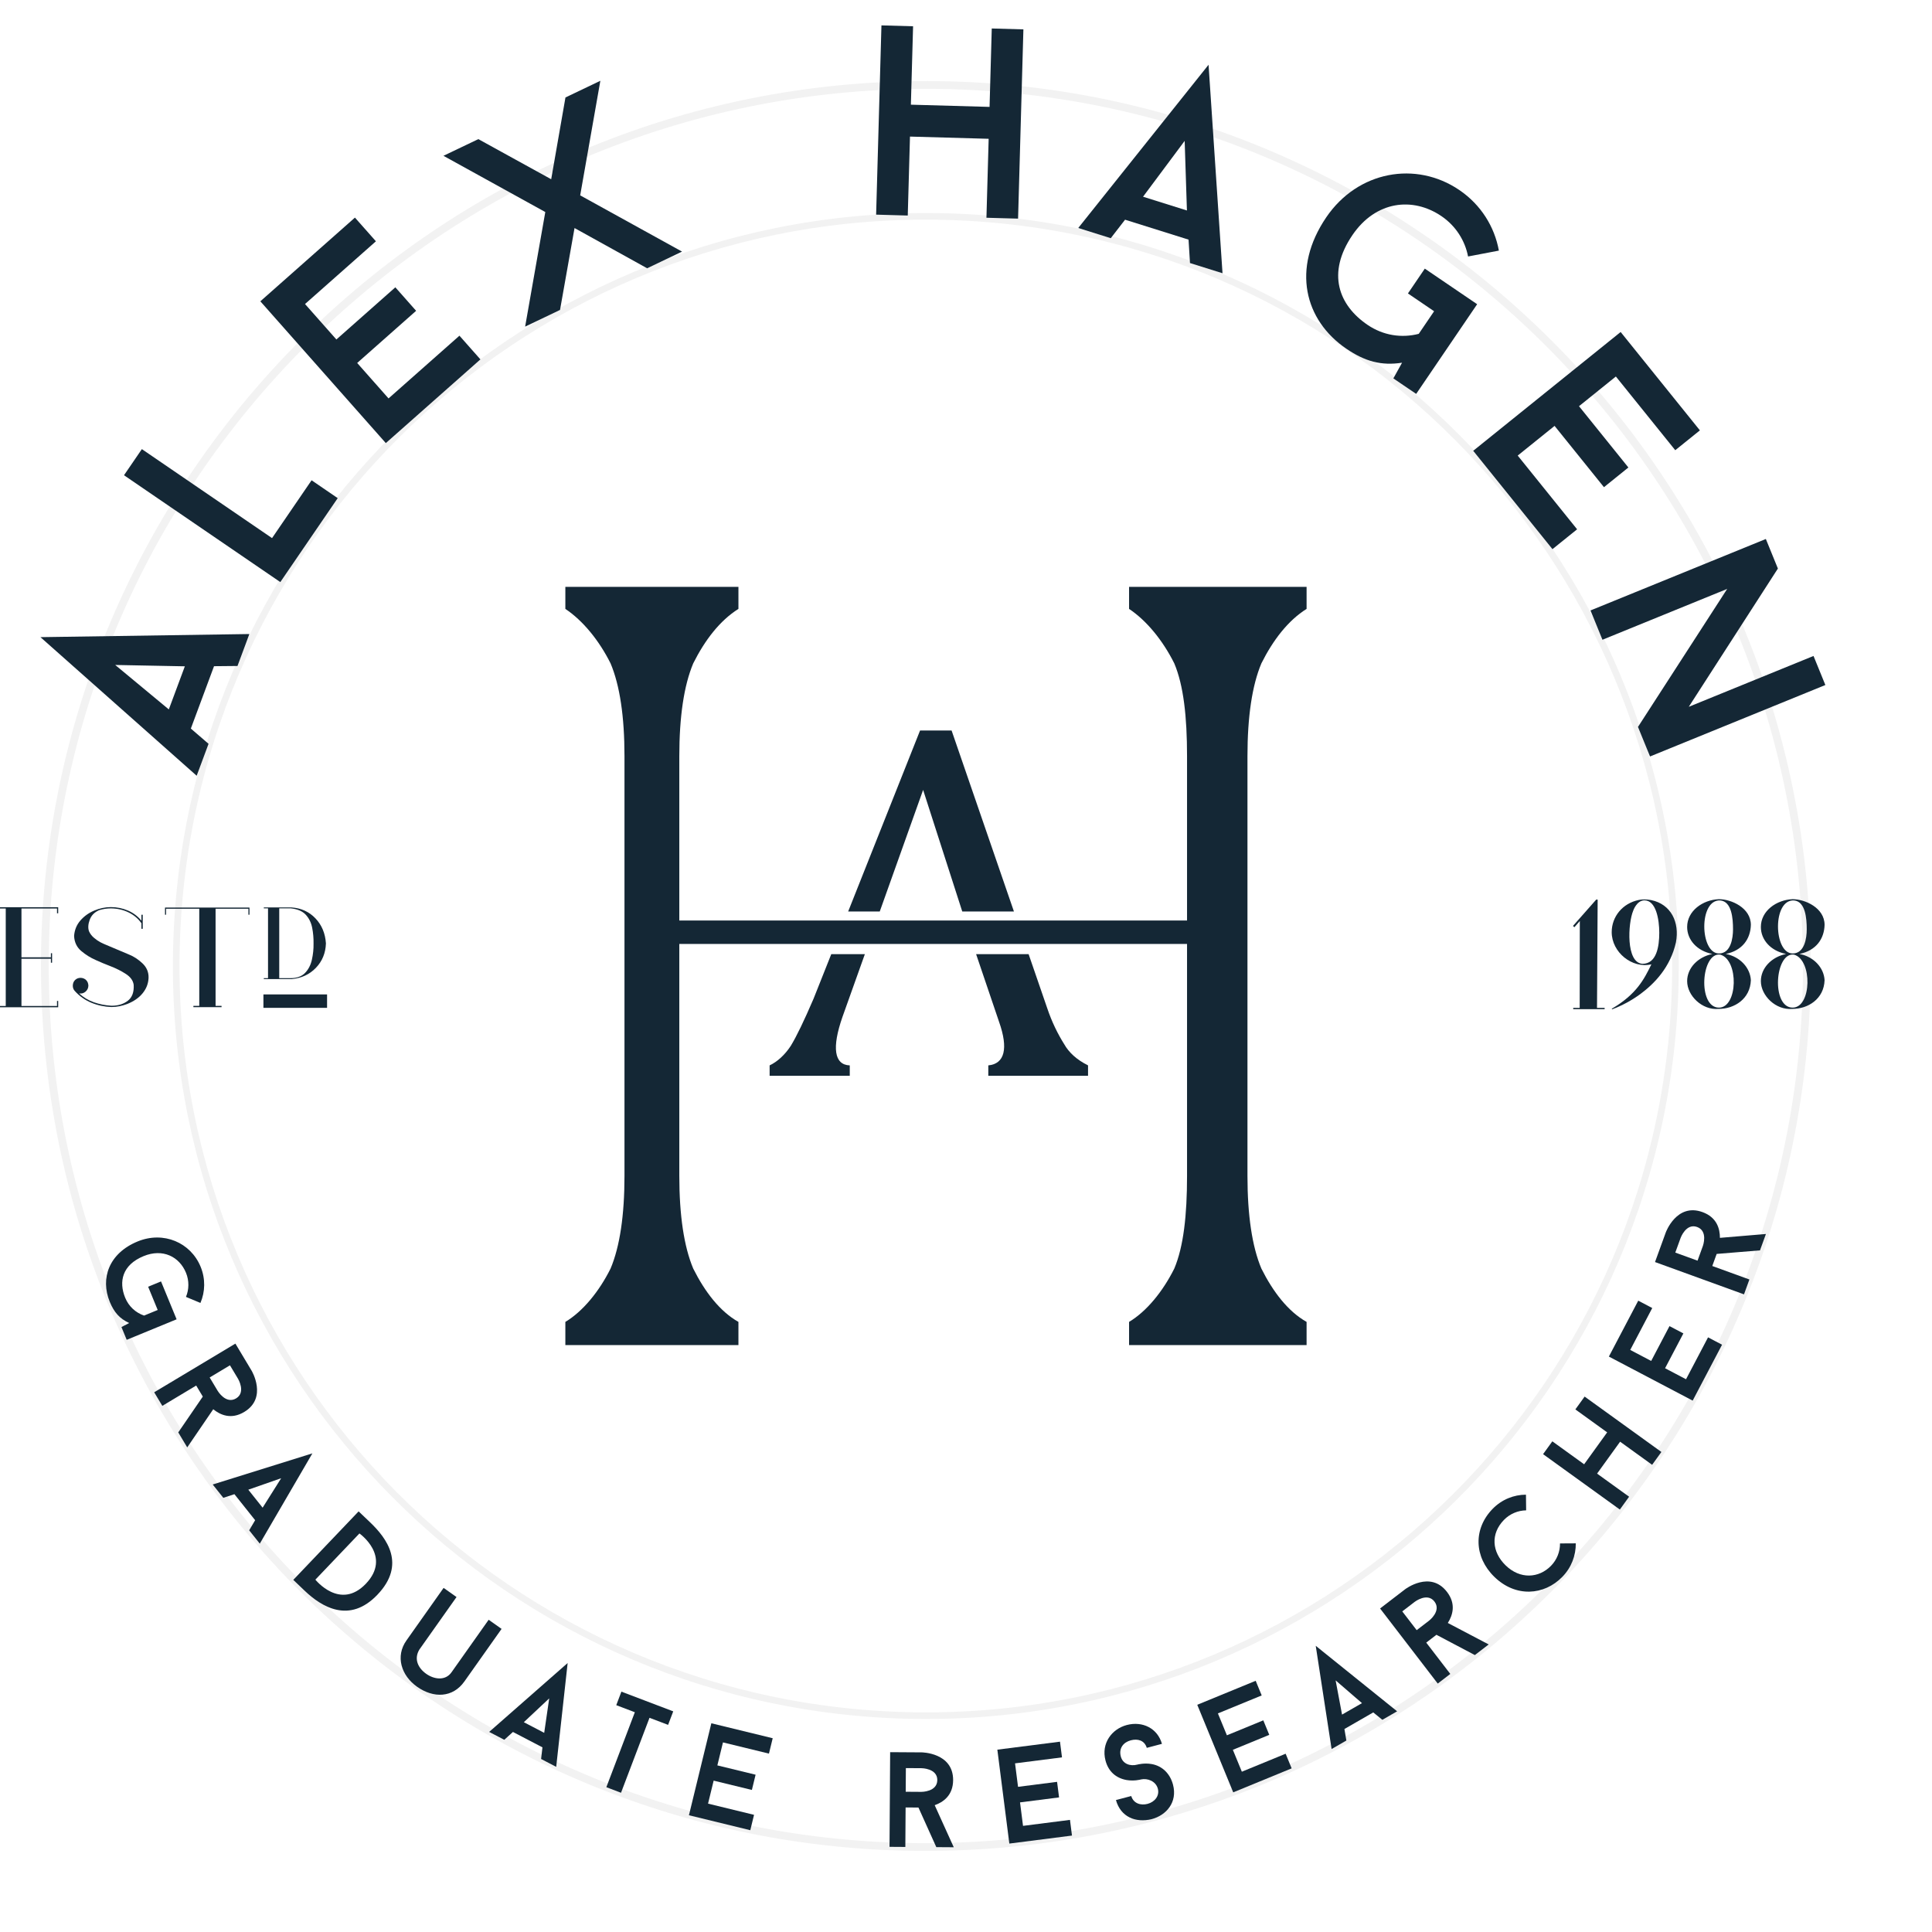
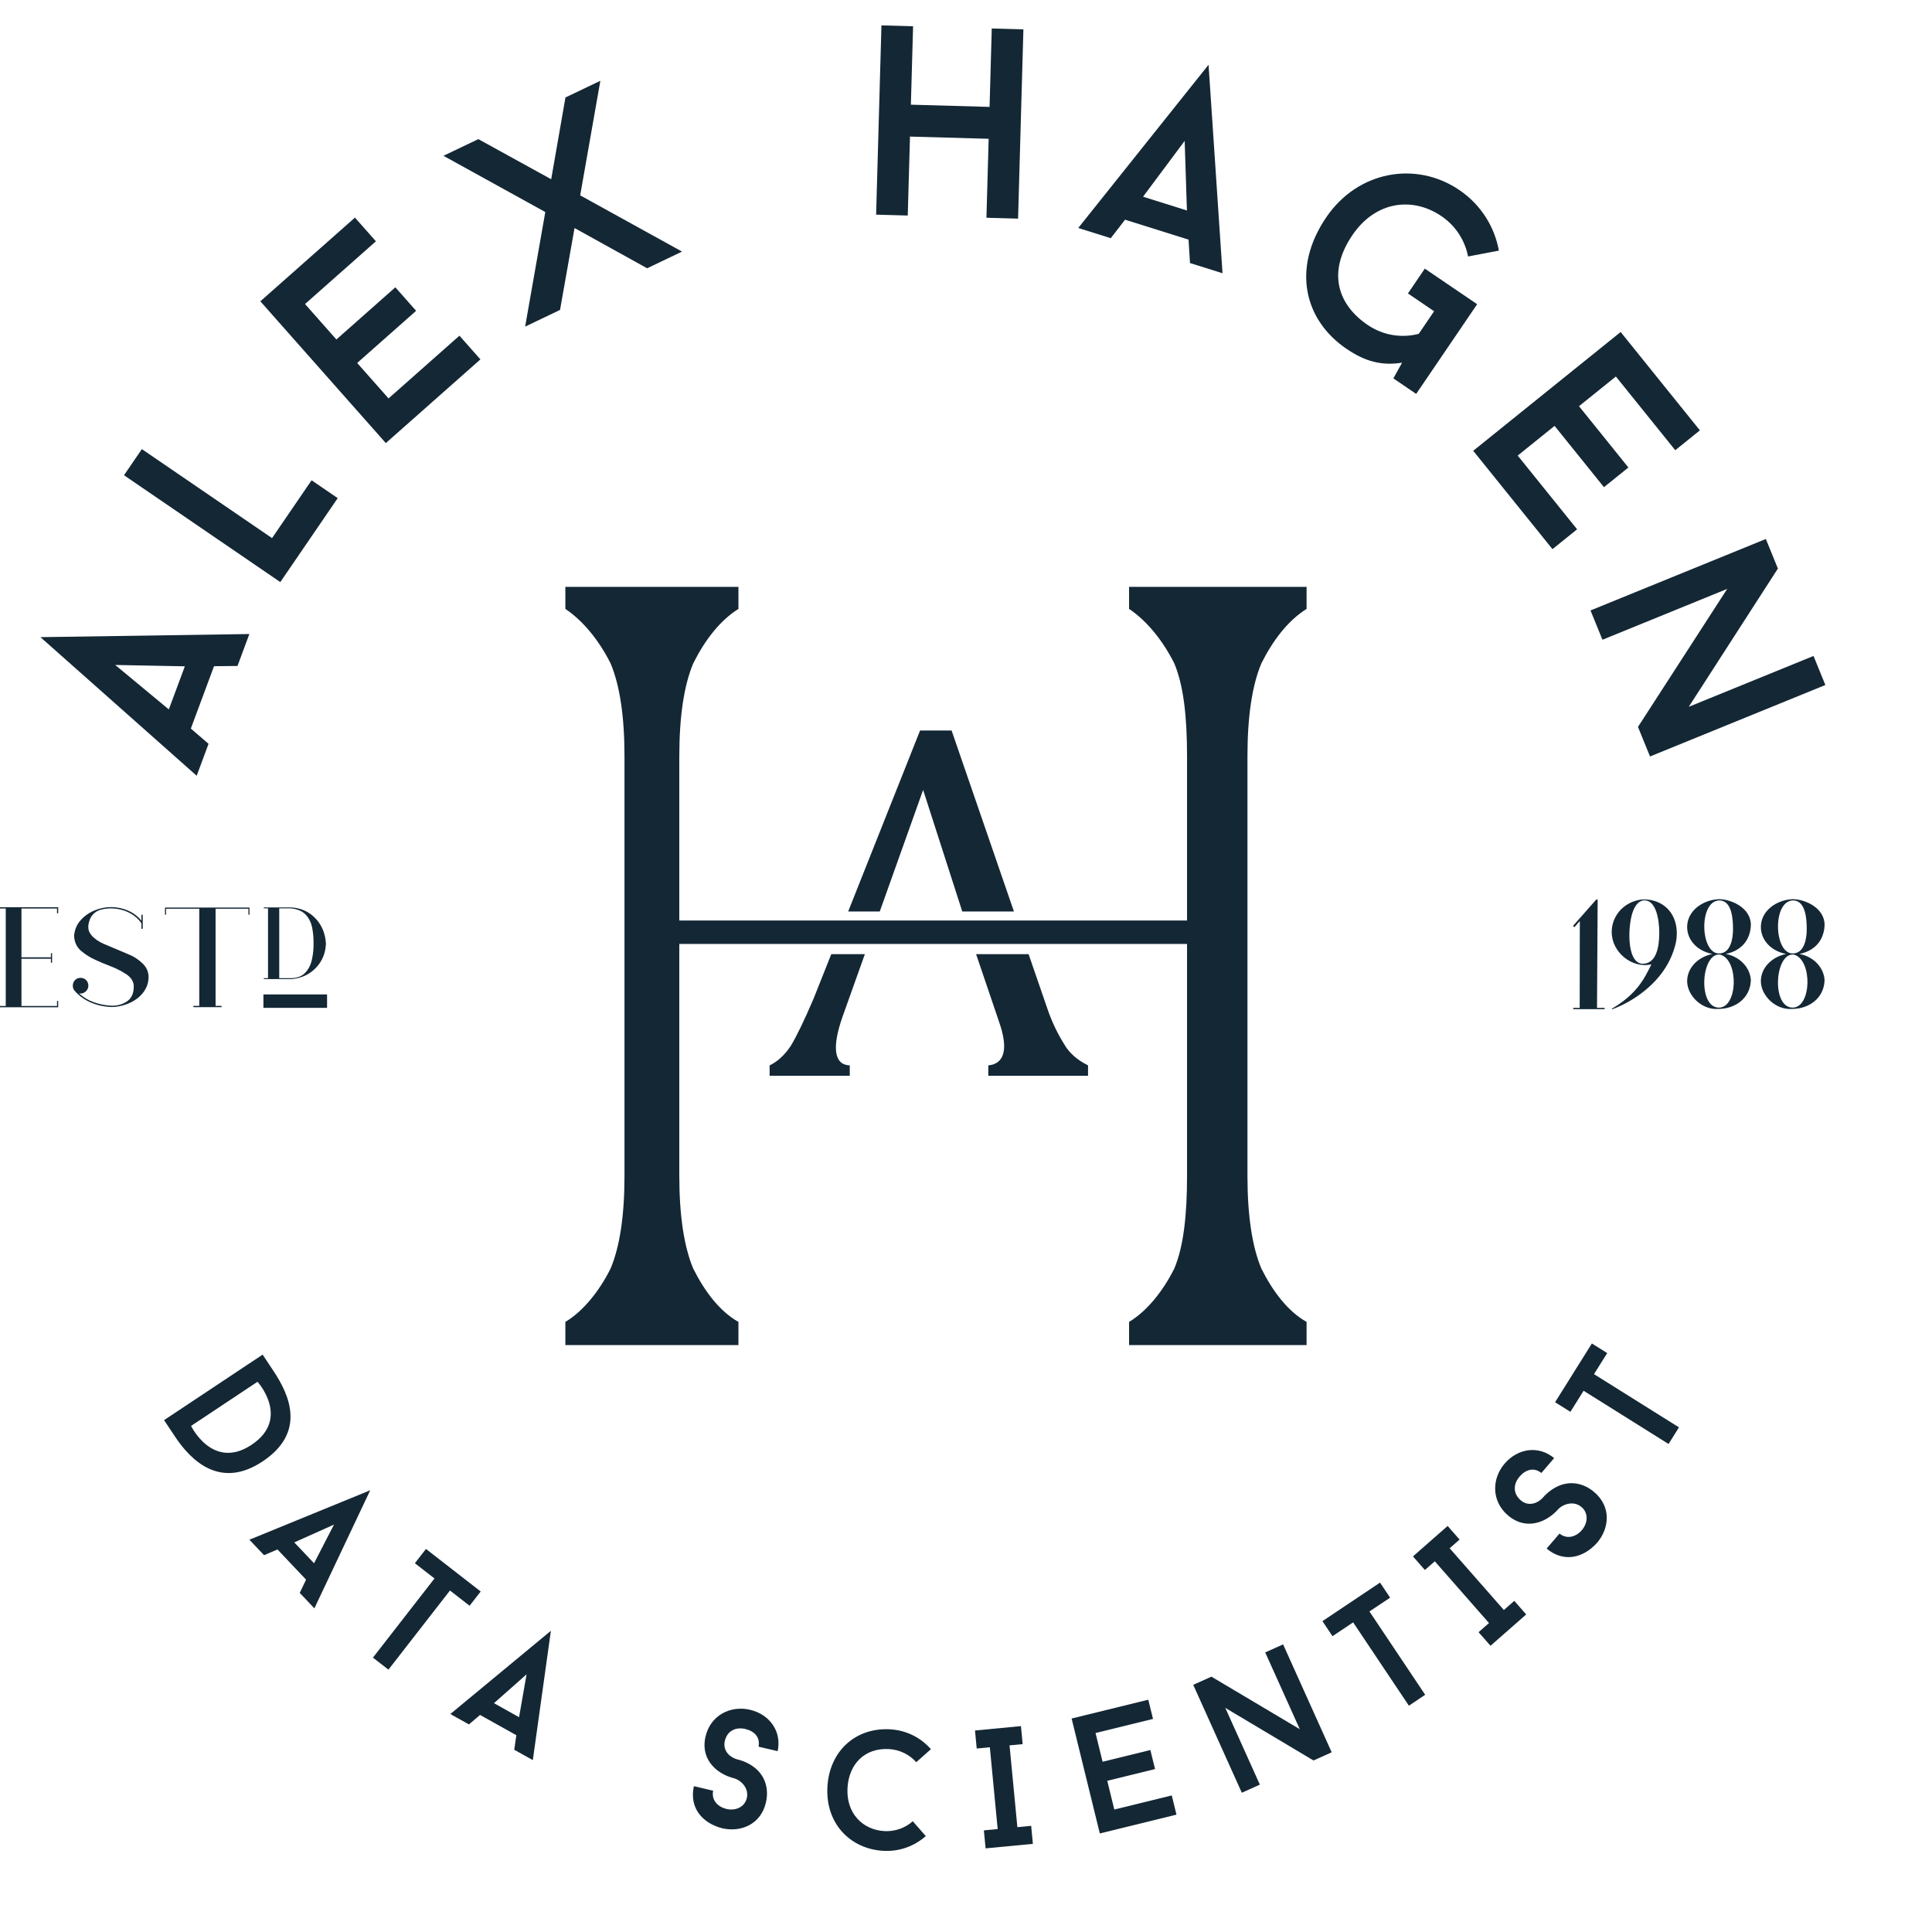
<svg xmlns="http://www.w3.org/2000/svg" width="200" height="200" viewBox="0 0 200 200" id="svg7093" version="1.1">
  <defs id="defs7095" />
  <g id="layer1" transform="translate(0,-852.362)">
    <g id="g4277" transform="translate(-1904.157,0)">
-       <path id="path3818" d="m 1996.686,860.816 c -50.517,1.829 -90.056,44.339 -88.227,94.855 1.829,50.517 44.338,90.066 94.855,88.236 50.517,-1.829 90.056,-44.348 88.227,-94.865 -1.829,-50.517 -44.339,-90.056 -94.856,-88.227 z m 0.027,0.803 c 50.082,-1.814 92.212,37.371 94.025,87.453 1.814,50.082 -37.371,92.22 -87.453,94.033 -50.082,1.813 -92.21,-37.381 -94.023,-87.463 -1.814,-50.082 37.369,-92.21 87.451,-94.023 z" style="color:#000000;font-style:normal;font-variant:normal;font-weight:normal;font-stretch:normal;font-size:400px;line-height:125%;font-family:'Weibei TC';-inkscape-font-specification:'Weibei TC';text-indent:0;text-align:start;text-decoration:none;text-decoration-line:none;text-decoration-style:solid;text-decoration-color:#000000;letter-spacing:0px;word-spacing:0px;text-transform:none;direction:ltr;block-progression:tb;writing-mode:lr-tb;baseline-shift:baseline;text-anchor:start;white-space:normal;clip-rule:nonzero;display:inline;overflow:visible;visibility:visible;opacity:1;isolation:auto;mix-blend-mode:normal;color-interpolation:sRGB;color-interpolation-filters:linearRGB;solid-color:#000000;solid-opacity:1;fill:#f2f2f2;fill-opacity:1;fill-rule:nonzero;stroke:none;stroke-width:0.804;stroke-linecap:butt;stroke-linejoin:miter;stroke-miterlimit:4;stroke-dasharray:none;stroke-dashoffset:0;stroke-opacity:1;color-rendering:auto;image-rendering:auto;shape-rendering:auto;text-rendering:auto;enable-background:accumulate" />
-       <path id="path3806" d="m 2002.107,874.443 c -42.997,-1.163 -78.858,32.818 -80.022,75.814 -1.163,42.997 32.81,78.86 75.807,80.023 42.997,1.163 78.858,-32.81 80.022,-75.807 1.163,-42.997 -32.81,-78.868 -75.807,-80.031 z m -0.018,0.684 c 42.627,1.153 76.294,36.701 75.141,79.328 -1.153,42.627 -36.694,76.296 -79.32,75.143 -42.627,-1.153 -76.294,-36.694 -75.141,-79.32 1.153,-42.627 36.694,-76.304 79.32,-75.15 z" style="color:#000000;font-style:normal;font-variant:normal;font-weight:normal;font-stretch:normal;font-size:400px;line-height:125%;font-family:'Weibei TC';-inkscape-font-specification:'Weibei TC';text-indent:0;text-align:start;text-decoration:none;text-decoration-line:none;text-decoration-style:solid;text-decoration-color:#000000;letter-spacing:0px;word-spacing:0px;text-transform:none;direction:ltr;block-progression:tb;writing-mode:lr-tb;baseline-shift:baseline;text-anchor:start;white-space:normal;clip-rule:nonzero;display:inline;overflow:visible;visibility:visible;opacity:1;isolation:auto;mix-blend-mode:normal;color-interpolation:sRGB;color-interpolation-filters:linearRGB;solid-color:#000000;solid-opacity:1;fill:#f2f2f2;fill-opacity:1;fill-rule:nonzero;stroke:none;stroke-width:0.684;stroke-linecap:butt;stroke-linejoin:miter;stroke-miterlimit:4;stroke-dasharray:none;stroke-dashoffset:0;stroke-opacity:1;color-rendering:auto;image-rendering:auto;shape-rendering:auto;text-rendering:auto;enable-background:accumulate" />
-       <g transform="matrix(0.4611362,0,0,0.4611362,1557.874,771.4284)" id="g3871">
-         <path style="font-style:normal;font-variant:normal;font-weight:normal;font-stretch:normal;font-size:400px;line-height:125%;font-family:'Weibei TC';-inkscape-font-specification:'Weibei TC';text-align:start;letter-spacing:0px;word-spacing:0px;writing-mode:lr-tb;text-anchor:start;fill:#142735;fill-opacity:1;stroke:none" d="m 1004.398,477.465 0,-5.205 c 3.904,-2.342 7.548,-6.767 10.15,-11.972 2.082,-4.945 2.863,-11.972 2.863,-20.821 l 0,-52.052 -113.98,0 0,52.052 c 0,8.849 1.041,15.876 3.123,20.821 2.603,5.205 5.986,9.63 10.15,11.972 l 0,5.205 -38.854,0 0,-5.205 c 3.904,-2.342 7.548,-6.767 10.15,-11.972 2.082,-4.945 3.123,-11.972 3.123,-20.821 l 0,-94.214 c 0,-8.849 -1.041,-15.876 -3.123,-20.821 -2.603,-5.205 -6.246,-9.63 -10.15,-12.232 l 0,-4.945 38.854,0 0,4.945 c -4.164,2.603 -7.548,7.027 -10.15,12.232 -2.082,4.945 -3.123,11.972 -3.123,20.821 l 0,36.896 113.98,0 0,-36.896 c 0,-8.849 -0.781,-15.876 -2.863,-20.821 -2.603,-5.205 -6.246,-9.63 -10.15,-12.232 l 0,-4.945 39.85,0 0,4.945 c -4.164,2.603 -7.548,7.027 -10.15,12.232 -2.082,4.945 -3.123,11.972 -3.123,20.821 l 0,94.214 c 0,8.849 1.041,15.876 3.123,20.821 2.603,5.205 5.986,9.63 10.15,11.972 l 0,5.205 -39.85,0" id="path3841" />
-         <path style="font-style:normal;font-variant:normal;font-weight:normal;font-stretch:normal;font-size:400px;line-height:125%;font-family:'Weibei TC';-inkscape-font-specification:'Weibei TC';text-align:start;letter-spacing:0px;word-spacing:0px;writing-mode:lr-tb;text-anchor:start;fill:#142735;fill-opacity:1;stroke:none" d="m 957.479,339.495 -16.14,40.63 7.091,0 9.734,-27.289 8.785,27.289 11.6,0 -13.994,-40.63 -7.075,0 z" id="path3839" />
-         <path style="font-style:normal;font-variant:normal;font-weight:normal;font-stretch:normal;font-size:400px;line-height:125%;font-family:'Weibei TC';-inkscape-font-specification:'Weibei TC';text-align:start;letter-spacing:0px;word-spacing:0px;writing-mode:lr-tb;text-anchor:start;fill:#142735;fill-opacity:1;stroke:none" d="m 937.545,389.704 -3.981,10.014 c -2.089,4.873 -3.824,8.469 -5.1,10.558 -1.276,1.973 -3.018,3.588 -4.758,4.4 l 0,2.332 17.991,0 0,-2.332 c -3.481,-0.116 -4.069,-3.938 -1.633,-10.9 l 5.022,-14.072 -7.541,0 z" id="path3837" />
-         <path style="font-style:normal;font-variant:normal;font-weight:normal;font-stretch:normal;font-size:400px;line-height:125%;font-family:'Weibei TC';-inkscape-font-specification:'Weibei TC';text-align:start;letter-spacing:0px;word-spacing:0px;writing-mode:lr-tb;text-anchor:start;fill:#142735;fill-opacity:1;stroke:none" d="m 970.059,389.704 5.162,15.223 c 2.089,5.918 1.287,9.401 -2.426,9.749 l 0,2.332 22.391,0 0,-2.332 c -2.553,-1.276 -4.305,-2.902 -5.349,-4.758 -1.392,-2.205 -2.781,-4.984 -3.825,-8.117 l -4.167,-12.097 -11.786,0 z" id="path3835" />
-       </g>
+       <path id="path3806" d="m 2002.107,874.443 c -42.997,-1.163 -78.858,32.818 -80.022,75.814 -1.163,42.997 32.81,78.86 75.807,80.023 42.997,1.163 78.858,-32.81 80.022,-75.807 1.163,-42.997 -32.81,-78.868 -75.807,-80.031 z m -0.018,0.684 c 42.627,1.153 76.294,36.701 75.141,79.328 -1.153,42.627 -36.694,76.296 -79.32,75.143 -42.627,-1.153 -76.294,-36.694 -75.141,-79.32 1.153,-42.627 36.694,-76.304 79.32,-75.15 z" style="color:#000000;font-style:normal;font-variant:normal;font-weight:normal;font-stretch:normal;font-size:400px;line-height:125%;font-family:'Weibei TC';-inkscape-font-specification:'Weibei TC';text-indent:0;text-align:start;text-decoration:none;text-decoration-line:none;text-decoration-style:solid;text-decoration-color:#000000;letter-spacing:0px;word-spacing:0px;text-transform:none;direction:ltr;block-progression:tb;writing-mode:lr-tb;baseline-shift:baseline;text-anchor:start;white-space:normal;clip-rule:nonzero;display:inline;overflow:visible;visibility:visible;opacity:1;isolation:auto;mix-blend-mode:normal;color-interpolation:sRGB;color-interpolation-filters:linearRGB;solid-color:#000000;solid-opacity:1;fill:none;fill-opacity:1;fill-rule:nonzero;stroke:none;stroke-width:0.684;stroke-linecap:butt;stroke-linejoin:miter;stroke-miterlimit:4;stroke-dasharray:none;stroke-dashoffset:0;stroke-opacity:1;color-rendering:auto;image-rendering:auto;shape-rendering:auto;text-rendering:auto;enable-background:accumulate" />
+       <path id="path3841" d="m 2021.038,991.605 0,-2.4 c 1.8,-1.08 3.48,-3.12 4.681,-5.521 0.96,-2.28 1.32,-5.521 1.32,-9.601 l 0,-24.003 -52.56,0 0,24.003 c 0,4.081 0.48,7.321 1.44,9.601 1.2,2.4 2.76,4.441 4.681,5.521 l 0,2.4 -17.917,0 0,-2.4 c 1.8,-1.08 3.481,-3.12 4.681,-5.521 0.96,-2.28 1.44,-5.521 1.44,-9.601 l 0,-43.445 c 0,-4.08 -0.48,-7.321 -1.44,-9.601 -1.2,-2.4 -2.88,-4.441 -4.681,-5.641 l 0,-2.28 17.917,0 0,2.28 c -1.92,1.2 -3.48,3.24 -4.681,5.641 -0.96,2.28 -1.44,5.521 -1.44,9.601 l 0,17.014 52.56,0 0,-17.014 c 0,-4.08 -0.36,-7.321 -1.32,-9.601 -1.2,-2.4 -2.88,-4.441 -4.681,-5.641 l 0,-2.28 18.376,0 0,2.28 c -1.92,1.2 -3.48,3.24 -4.681,5.641 -0.96,2.28 -1.44,5.521 -1.44,9.601 l 0,43.445 c 0,4.081 0.48,7.321 1.44,9.601 1.2,2.4 2.76,4.441 4.681,5.521 l 0,2.4 -18.376,0" style="font-style:normal;font-variant:normal;font-weight:normal;font-stretch:normal;font-size:400px;line-height:125%;font-family:'Weibei TC';-inkscape-font-specification:'Weibei TC';text-align:start;letter-spacing:0px;word-spacing:0px;writing-mode:lr-tb;text-anchor:start;fill:#142735;fill-opacity:1;stroke:none" />
+       <path id="path3839" d="m 1999.403,927.982 -7.443,18.736 3.27,0 4.489,-12.584 4.051,12.584 5.349,0 -6.453,-18.736 -3.263,0 z" style="font-style:normal;font-variant:normal;font-weight:normal;font-stretch:normal;font-size:400px;line-height:125%;font-family:'Weibei TC';-inkscape-font-specification:'Weibei TC';text-align:start;letter-spacing:0px;word-spacing:0px;writing-mode:lr-tb;text-anchor:start;fill:#142735;fill-opacity:1;stroke:none" />
+       <path id="path3837" d="m 1990.21,951.135 -1.836,4.618 c -0.963,2.247 -1.763,3.906 -2.352,4.869 -0.589,0.91 -1.392,1.655 -2.194,2.029 l 0,1.076 8.296,0 0,-1.076 c -1.605,-0.053 -1.877,-1.816 -0.753,-5.026 l 2.316,-6.489 -3.478,0 z" style="font-style:normal;font-variant:normal;font-weight:normal;font-stretch:normal;font-size:400px;line-height:125%;font-family:'Weibei TC';-inkscape-font-specification:'Weibei TC';text-align:start;letter-spacing:0px;word-spacing:0px;writing-mode:lr-tb;text-anchor:start;fill:#142735;fill-opacity:1;stroke:none" />
+       <path id="path3835" d="m 2005.203,951.135 2.381,7.02 c 0.963,2.729 0.594,4.335 -1.119,4.496 l 0,1.076 10.325,0 0,-1.076 c -1.177,-0.589 -1.985,-1.338 -2.467,-2.194 -0.642,-1.017 -1.282,-2.298 -1.764,-3.743 l -1.922,-5.579 -5.435,0 z" style="font-style:normal;font-variant:normal;font-weight:normal;font-stretch:normal;font-size:400px;line-height:125%;font-family:'Weibei TC';-inkscape-font-specification:'Weibei TC';text-align:start;letter-spacing:0px;word-spacing:0px;writing-mode:lr-tb;text-anchor:start;fill:#142735;fill-opacity:1;stroke:none" />
      <g id="text3808" style="font-style:normal;font-variant:normal;font-weight:normal;font-stretch:normal;font-size:28px;line-height:75%;font-family:'Baron Neue';-inkscape-font-specification:'Baron Neue';text-align:center;letter-spacing:4px;word-spacing:0px;writing-mode:lr-tb;text-anchor:middle;fill:#142735;fill-opacity:1;stroke:none" transform="translate(1040,559.9998)">
        <path id="path6968" d="m 888.742,361.304 1.229,-3.307 -21.628,0.323 16.174,14.348 1.229,-3.307 -1.833,-1.578 2.4,-6.456 2.428,-0.023 z m -12.657,-0.105 7.207,0.14 -1.659,4.462 -5.548,-4.602 z" />
        <path id="path6970" d="m 892.319,348.067 -13.476,-9.212 -1.849,2.704 16.181,11.061 5.941,-8.691 -2.704,-1.849 -4.093,5.987 z" />
        <path id="path6972" d="m 903.071,317.341 -2.171,-2.453 -9.792,8.665 12.989,14.678 9.792,-8.665 -2.171,-2.453 -7.339,6.494 -3.247,-3.67 6.102,-5.4 -2.152,-2.432 -6.102,5.4 -3.247,-3.67 7.339,-6.494 z" />
        <path id="path6974" d="m 918.519,326.173 3.612,-1.727 1.502,-8.477 7.516,4.165 3.612,-1.727 -10.543,-5.821 2.087,-11.861 -3.612,1.727 -1.477,8.465 -7.541,-4.153 -3.612,1.727 10.543,5.821 -2.087,11.861 z" />
        <path id="path6976" d="m 966.824,295.311 -0.228,8.117 -8.145,-0.229 0.228,-8.117 -3.275,-0.092 -0.551,19.592 3.275,0.092 0.23,-8.173 8.145,0.229 -0.23,8.173 3.275,0.092 0.551,-19.592 -3.275,-0.092 z" />
        <path id="path6978" d="m 987.345,319.592 3.366,1.056 -1.445,-21.582 -13.489,16.897 3.366,1.056 1.48,-1.913 6.572,2.062 0.149,2.424 z m -0.552,-12.645 0.234,7.204 -4.542,-1.425 4.308,-5.779 z" />
        <path id="path6980" d="m 1011.653,320.17 -1.747,2.57 2.709,1.842 -1.59,2.339 c -1.767,0.458 -3.675,0.176 -5.296,-0.926 -2.987,-2.031 -4.262,-5.335 -1.57,-9.295 2.409,-3.543 6.234,-3.99 9.221,-1.959 1.482,1.007 2.439,2.538 2.75,4.172 l 3.19,-0.608 c -0.451,-2.474 -1.852,-4.746 -4.098,-6.273 -4.469,-3.038 -10.497,-1.99 -13.772,2.826 -3.605,5.303 -2.263,10.65 2.09,13.61 1.922,1.307 3.603,1.772 5.757,1.442 l -0.9,1.623 2.362,1.606 6.312,-9.285 -5.418,-3.684 z" />
        <path id="path6982" d="m 1037.579,338.968 2.551,-2.055 -8.204,-10.182 -15.262,12.297 8.204,10.182 2.551,-2.055 -6.149,-7.631 3.816,-3.074 5.112,6.345 2.529,-2.038 -5.112,-6.345 3.816,-3.074 6.149,7.631 z" />
        <path id="path6984" d="m 1053.118,363.275 -1.226,-3.008 -12.913,5.263 9.225,-14.312 -1.247,-3.06 -18.151,7.397 1.236,3.034 12.913,-5.263 -9.235,14.286 1.247,3.06 18.15,-7.397 z" />
      </g>
-       <g id="text3820" style="font-style:normal;font-variant:normal;font-weight:normal;font-stretch:normal;font-size:14px;line-height:75%;font-family:'Baron Neue';-inkscape-font-specification:'Baron Neue';text-align:center;letter-spacing:4px;word-spacing:0px;writing-mode:lr-tb;text-anchor:middle;fill:#142735;fill-opacity:1;stroke:none" transform="translate(1040,559.9998)">
-         <path id="path6987" style="font-style:normal;font-variant:normal;font-weight:normal;font-stretch:normal;font-size:14px;line-height:75%;font-family:'Baron Neue';-inkscape-font-specification:'Baron Neue';text-align:center;writing-mode:lr-tb;text-anchor:middle" d="m 880.826,425.015 -1.334,0.548 0.99,2.408 -1.411,0.58 c -0.863,-0.296 -1.582,-0.939 -1.954,-1.845 -0.687,-1.67 -0.308,-3.4 1.906,-4.311 1.981,-0.814 3.7,0.053 4.387,1.724 0.341,0.829 0.318,1.731 -0.002,2.498 l 1.498,0.625 c 0.493,-1.156 0.535,-2.491 0.019,-3.747 -1.027,-2.499 -3.831,-3.723 -6.525,-2.616 -2.965,1.219 -3.879,3.82 -2.878,6.254 0.442,1.075 1.015,1.732 2.005,2.188 l -0.797,0.418 0.543,1.321 5.166,-2.124 -1.613,-3.923 z" />
-         <path id="path6989" style="font-style:normal;font-variant:normal;font-weight:normal;font-stretch:normal;font-size:14px;line-height:75%;font-family:'Baron Neue';-inkscape-font-specification:'Baron Neue';text-align:center;writing-mode:lr-tb;text-anchor:middle" d="m 882.611,440.646 0.928,1.549 2.693,-3.948 c 0.73,0.591 1.848,1.096 3.205,0.282 2.45,-1.468 0.765,-4.278 0.765,-4.278 l -1.677,-2.798 -8.406,5.038 0.842,1.405 3.506,-2.102 0.684,1.141 -2.542,3.711 z m 5.353,-6.946 0.835,1.393 c 0,0 0.842,1.405 -0.203,2.031 -1.057,0.633 -1.899,-0.772 -1.899,-0.772 l -0.835,-1.393 2.101,-1.26 z" />
-         <path id="path6991" style="font-style:normal;font-variant:normal;font-weight:normal;font-stretch:normal;font-size:14px;line-height:75%;font-family:'Baron Neue';-inkscape-font-specification:'Baron Neue';text-align:center;writing-mode:lr-tb;text-anchor:middle" d="m 889.952,450.78 1.099,1.38 5.444,-9.346 -10.319,3.223 1.099,1.38 1.149,-0.378 2.145,2.694 -0.617,1.046 z m 3.312,-5.393 -1.92,3.05 -1.483,-1.862 3.403,-1.188 z" />
-         <path id="path6993" style="font-style:normal;font-variant:normal;font-weight:normal;font-stretch:normal;font-size:14px;line-height:75%;font-family:'Baron Neue';-inkscape-font-specification:'Baron Neue';text-align:center;writing-mode:lr-tb;text-anchor:middle" d="m 901.281,448.819 -6.763,7.092 1.185,1.13 c 1.763,1.681 4.637,3.435 7.525,0.406 3.005,-3.151 0.96,-5.855 -0.762,-7.498 l -1.185,-1.13 z m -4.476,7.068 4.56,-4.782 c 0,0 3.373,2.366 0.668,5.203 -2.667,2.796 -5.228,-0.421 -5.228,-0.421 z" />
-         <path id="path6995" style="font-style:normal;font-variant:normal;font-weight:normal;font-stretch:normal;font-size:14px;line-height:75%;font-family:'Baron Neue';-inkscape-font-specification:'Baron Neue';text-align:center;writing-mode:lr-tb;text-anchor:middle" d="m 907.334,466.975 c 1.703,1.204 3.693,1.154 4.898,-0.549 l 3.848,-5.441 -1.337,-0.946 -3.848,5.441 c -0.63,0.892 -1.78,0.747 -2.615,0.157 -0.846,-0.598 -1.298,-1.535 -0.712,-2.509 l 3.848,-5.441 -1.337,-0.946 -3.848,5.441 c -1.164,1.646 -0.543,3.629 1.103,4.793 z" />
-         <path id="path6997" style="font-style:normal;font-variant:normal;font-weight:normal;font-stretch:normal;font-size:14px;line-height:75%;font-family:'Baron Neue';-inkscape-font-specification:'Baron Neue';text-align:center;writing-mode:lr-tb;text-anchor:middle" d="m 920.171,474.451 1.564,0.816 1.185,-10.75 -8.124,7.132 1.564,0.816 0.897,-0.811 3.054,1.593 -0.14,1.206 z m 0.84,-6.273 -0.518,3.567 -2.11,-1.101 2.628,-2.466 z" />
-         <path id="path6999" style="font-style:normal;font-variant:normal;font-weight:normal;font-stretch:normal;font-size:14px;line-height:75%;font-family:'Baron Neue';-inkscape-font-specification:'Baron Neue';text-align:center;writing-mode:lr-tb;text-anchor:middle" d="m 933.849,469.521 -5.365,-2.04 -0.532,1.4 1.924,0.731 -2.95,7.76 1.518,0.577 2.95,-7.76 1.924,0.731 0.532,-1.4 z" />
-         <path id="path7001" style="font-style:normal;font-variant:normal;font-weight:normal;font-stretch:normal;font-size:14px;line-height:75%;font-family:'Baron Neue';-inkscape-font-specification:'Baron Neue';text-align:center;writing-mode:lr-tb;text-anchor:middle" d="m 943.759,473.894 0.388,-1.591 -6.352,-1.548 -2.32,9.521 6.352,1.548 0.388,-1.591 -4.761,-1.16 0.58,-2.38 3.958,0.964 0.384,-1.578 -3.958,-0.964 0.58,-2.38 4.761,1.16 z" />
-         <path id="path7003" style="font-style:normal;font-variant:normal;font-weight:normal;font-stretch:normal;font-size:14px;line-height:75%;font-family:'Baron Neue';-inkscape-font-specification:'Baron Neue';text-align:center;writing-mode:lr-tb;text-anchor:middle" d="m 961.084,483.577 1.806,0.012 -1.973,-4.353 c 0.884,-0.316 1.897,-1.01 1.907,-2.591 0.019,-2.856 -3.257,-2.878 -3.257,-2.878 l -3.262,-0.021 -0.065,9.8 1.638,0.011 0.027,-4.088 1.33,0.009 1.849,4.1 z m -3.152,-8.183 1.624,0.011 c 0,0 1.638,0.011 1.63,1.229 -0.008,1.232 -1.646,1.221 -1.646,1.221 l -1.624,-0.011 0.016,-2.45 z" />
-         <path id="path7005" style="font-style:normal;font-variant:normal;font-weight:normal;font-stretch:normal;font-size:14px;line-height:75%;font-family:'Baron Neue';-inkscape-font-specification:'Baron Neue';text-align:center;writing-mode:lr-tb;text-anchor:middle" d="m 974.094,474.284 -0.207,-1.625 -6.485,0.828 1.241,9.721 6.485,-0.828 -0.207,-1.625 -4.861,0.62 -0.31,-2.43 4.041,-0.516 -0.206,-1.611 -4.041,0.516 -0.31,-2.43 4.861,-0.62 z" />
-         <path id="path7007" style="font-style:normal;font-variant:normal;font-weight:normal;font-stretch:normal;font-size:14px;line-height:75%;font-family:'Baron Neue';-inkscape-font-specification:'Baron Neue';text-align:center;writing-mode:lr-tb;text-anchor:middle" d="m 983.372,480.681 c 1.53,-0.404 2.694,-1.753 2.215,-3.567 -0.296,-1.124 -1.091,-1.942 -2.215,-2.138 -0.759,-0.133 -1.422,0.042 -1.49,0.06 -0.704,0.186 -1.491,-0.055 -1.699,-0.84 -0.232,-0.88 0.29,-1.481 1.034,-1.677 0.717,-0.189 1.419,0.002 1.654,0.78 l 1.57,-0.414 c -0.452,-1.604 -2.004,-2.382 -3.642,-1.949 -1.53,0.404 -2.675,1.879 -2.2,3.679 0.296,1.124 1.073,1.816 2.183,2.016 0.773,0.129 1.422,-0.042 1.504,-0.064 0.643,-0.141 1.52,0.164 1.731,0.962 0.196,0.745 -0.332,1.376 -1.063,1.569 -0.704,0.186 -1.457,-0.035 -1.691,-0.813 l -1.584,0.418 c 0.495,1.766 2.044,2.371 3.693,1.979 z" />
-         <path id="path7009" style="font-style:normal;font-variant:normal;font-weight:normal;font-stretch:normal;font-size:14px;line-height:75%;font-family:'Baron Neue';-inkscape-font-specification:'Baron Neue';text-align:center;writing-mode:lr-tb;text-anchor:middle" d="m 994.767,467.872 -0.622,-1.515 -6.048,2.484 3.723,9.065 6.048,-2.484 -0.622,-1.515 -4.533,1.861 -0.931,-2.266 3.769,-1.548 -0.617,-1.502 -3.769,1.548 -0.931,-2.266 4.533,-1.861 z" />
-         <path id="path7011" style="font-style:normal;font-variant:normal;font-weight:normal;font-stretch:normal;font-size:14px;line-height:75%;font-family:'Baron Neue';-inkscape-font-specification:'Baron Neue';text-align:center;writing-mode:lr-tb;text-anchor:middle" d="m 1007.257,470.397 1.529,-0.88 -8.425,-6.781 1.643,10.685 1.529,-0.88 -0.202,-1.192 2.985,-1.718 0.942,0.766 z m -4.837,-4.082 2.728,2.355 -2.063,1.187 -0.665,-3.542 z" />
-         <path id="path7013" style="font-style:normal;font-variant:normal;font-weight:normal;font-stretch:normal;font-size:14px;line-height:75%;font-family:'Baron Neue';-inkscape-font-specification:'Baron Neue';text-align:center;writing-mode:lr-tb;text-anchor:middle" d="m 1016.834,463.694 1.432,-1.1 -4.231,-2.223 c 0.503,-0.793 0.877,-1.962 -0.087,-3.216 -1.739,-2.265 -4.338,-0.27 -4.338,-0.27 l -2.587,1.987 5.969,7.773 1.299,-0.998 -2.49,-3.242 1.055,-0.81 3.978,2.1 z m -7.514,-4.521 1.288,-0.989 c 0,0 1.299,-0.998 2.041,-0.032 0.75,0.977 -0.549,1.975 -0.549,1.975 l -1.288,0.989 -1.492,-1.943 z" />
-         <path id="path7015" style="font-style:normal;font-variant:normal;font-weight:normal;font-stretch:normal;font-size:14px;line-height:75%;font-family:'Baron Neue';-inkscape-font-specification:'Baron Neue';text-align:center;writing-mode:lr-tb;text-anchor:middle" d="m 1024.715,454.455 c -1.262,1.292 -3.201,1.414 -4.703,-0.054 -1.412,-1.379 -1.573,-3.259 -0.164,-4.701 0.626,-0.641 1.464,-0.977 2.295,-0.987 l -0.019,-1.623 c -1.257,0.005 -2.499,0.495 -3.448,1.466 -2.006,2.053 -1.942,4.973 0.171,7.037 2.203,2.152 5.151,1.94 7.039,0.007 0.949,-0.971 1.41,-2.224 1.395,-3.471 l -1.633,0.009 c 0.01,0.832 -0.307,1.677 -0.933,2.318 z" />
-         <path id="path7017" style="font-style:normal;font-variant:normal;font-weight:normal;font-stretch:normal;font-size:14px;line-height:75%;font-family:'Baron Neue';-inkscape-font-specification:'Baron Neue';text-align:center;writing-mode:lr-tb;text-anchor:middle" d="m 1027.238,438.264 3.292,2.376 -2.384,3.304 -3.292,-2.376 -0.958,1.328 7.947,5.734 0.958,-1.328 -3.315,-2.392 2.384,-3.304 3.315,2.392 0.959,-1.328 -7.947,-5.734 -0.959,1.328 z" />
-         <path id="path7019" style="font-style:normal;font-variant:normal;font-weight:normal;font-stretch:normal;font-size:14px;line-height:75%;font-family:'Baron Neue';-inkscape-font-specification:'Baron Neue';text-align:center;writing-mode:lr-tb;text-anchor:middle" d="m 1035.198,427.769 -1.45,-0.762 -3.041,5.787 8.675,4.559 3.042,-5.787 -1.45,-0.762 -2.28,4.338 -2.169,-1.14 1.895,-3.606 -1.438,-0.755 -1.895,3.606 -2.169,-1.14 2.279,-4.338 z" />
-         <path id="path7021" style="font-style:normal;font-variant:normal;font-weight:normal;font-stretch:normal;font-size:14px;line-height:75%;font-family:'Baron Neue';-inkscape-font-specification:'Baron Neue';text-align:center;writing-mode:lr-tb;text-anchor:middle" d="m 1046.349,421.802 0.617,-1.698 -4.763,0.4 c 0,-0.939 -0.315,-2.125 -1.802,-2.665 -2.684,-0.975 -3.803,2.104 -3.803,2.104 l -1.114,3.066 9.211,3.345 0.559,-1.54 -3.842,-1.396 0.454,-1.25 4.483,-0.368 z m -8.766,0.227 0.554,-1.526 c 0,0 0.559,-1.54 1.704,-1.124 1.158,0.421 0.599,1.96 0.599,1.96 l -0.554,1.526 -2.303,-0.836 z" />
+       <path id="path3818" d="m 1920.531,998.125 c 25.297,43.765 81.382,58.762 125.146,33.465 43.765,-25.297 58.771,-81.386 33.474,-125.151 -25.297,-43.765 -81.39,-58.758 -125.155,-33.46 -43.765,25.297 -58.762,81.381 -33.465,125.146 z m 0.696,-0.4 c -25.08,-43.388 -10.217,-98.971 33.171,-124.051 43.388,-25.08 98.978,-10.221 124.058,33.167 25.079,43.388 10.208,98.974 -33.181,124.053 -43.388,25.08 -98.968,10.218 -124.048,-33.17 z" style="color:#000000;font-style:normal;font-variant:normal;font-weight:normal;font-stretch:normal;font-size:400px;line-height:125%;font-family:'Weibei TC';-inkscape-font-specification:'Weibei TC';text-indent:0;text-align:start;text-decoration:none;text-decoration-line:none;text-decoration-style:solid;text-decoration-color:#000000;letter-spacing:0px;word-spacing:0px;text-transform:none;direction:ltr;block-progression:tb;writing-mode:lr-tb;baseline-shift:baseline;text-anchor:start;white-space:normal;clip-rule:nonzero;display:inline;overflow:visible;visibility:visible;opacity:1;isolation:auto;mix-blend-mode:normal;color-interpolation:sRGB;color-interpolation-filters:linearRGB;solid-color:#000000;solid-opacity:1;fill:none;fill-opacity:1;fill-rule:nonzero;stroke:none;stroke-width:0.804;stroke-linecap:butt;stroke-linejoin:miter;stroke-miterlimit:4;stroke-dasharray:none;stroke-dashoffset:0;stroke-opacity:1;color-rendering:auto;image-rendering:auto;shape-rendering:auto;text-rendering:auto;enable-background:accumulate" />
+       <g id="text4180" style="font-style:normal;font-variant:normal;font-weight:normal;font-stretch:normal;font-size:17.5px;line-height:125%;font-family:'Baron Neue';-inkscape-font-specification:'Baron Neue';text-align:start;letter-spacing:5px;word-spacing:0px;writing-mode:lr-tb;text-anchor:start;fill:#142735;fill-opacity:1;stroke:none;stroke-width:1px;stroke-linecap:butt;stroke-linejoin:miter;stroke-opacity:1" transform="matrix(-0.7026322,-0.7115533,0.7115533,-0.7026322,2727.41,3044.546)">
+         <path id="path4222" style="letter-spacing:5px" d="m 2019.416,875.325 2.343,-12.024 -2.01,-0.392 c -2.989,-0.582 -7.196,-0.493 -8.197,4.643 -1.041,5.342 2.934,6.812 5.854,7.381 l 2.01,0.392 z m -0.048,-10.457 -1.58,8.108 c 0,0 -5.146,-0.218 -4.209,-5.028 0.924,-4.741 5.788,-3.08 5.788,-3.08 z" />
+         <path id="path4224" style="letter-spacing:5px" d="m 1999.167,860.729 -2.204,-0.046 4.635,12.7 5.146,-12.495 -2.204,-0.046 -0.555,1.406 -4.304,-0.09 -0.513,-1.429 z m 2.538,7.492 -1.398,-4.283 2.974,0.062 -1.576,4.22 z" />
+         <path id="path4226" style="letter-spacing:5px" d="m 1986.107,874.159 7.114,-0.936 -0.244,-1.856 -2.55,0.336 -1.354,-10.289 -2.013,0.265 1.354,10.289 -2.55,0.336 0.244,1.856 z" />
+         <path id="path4228" style="letter-spacing:5px" d="m 1972.011,865.119 -2.118,0.614 8.213,10.739 1.183,-13.461 -2.118,0.614 -0.11,1.508 -4.135,1.198 -0.916,-1.211 z m 4.658,6.394 -2.612,-3.671 2.857,-0.828 -0.245,4.498 z" />
+         <path id="path4230" style="letter-spacing:5px" d="m 1951.116,874.716 c -1.674,1.052 -2.551,3.111 -1.303,5.097 0.773,1.23 2.017,1.895 3.43,1.71 0.955,-0.125 1.681,-0.581 1.755,-0.627 0.77,-0.484 1.8,-0.49 2.34,0.369 0.605,0.963 0.207,1.875 -0.608,2.387 -0.785,0.493 -1.694,0.527 -2.264,-0.314 l -1.719,1.08 c 1.137,1.745 3.279,2.094 5.072,0.967 1.674,-1.052 2.491,-3.239 1.253,-5.21 -0.773,-1.23 -1.958,-1.767 -3.356,-1.591 -0.97,0.134 -1.681,0.581 -1.77,0.637 -0.715,0.408 -1.865,0.387 -2.414,-0.488 -0.512,-0.815 -0.127,-1.78 0.673,-2.283 0.77,-0.484 1.752,-0.501 2.321,0.34 l 1.734,-1.089 c -1.249,-1.923 -3.324,-2.066 -5.144,-0.984 z" />
+         <path id="path4232" style="letter-spacing:5px" d="m 1939.105,886.457 c 1.678,-1.51 4.107,-1.506 5.862,0.445 1.651,1.834 1.7,4.191 -0.173,5.877 -0.833,0.749 -1.904,1.102 -2.942,1.047 l -0.107,2.027 c 1.569,0.095 3.157,-0.416 4.419,-1.551 2.667,-2.4 2.822,-6.047 0.352,-8.792 -2.575,-2.862 -6.269,-2.834 -8.78,-0.574 -1.262,1.135 -1.937,2.661 -2.019,4.218 l 2.038,0.12 c 0.055,-1.038 0.518,-2.067 1.35,-2.816 z" />
+         <path id="path4234" style="letter-spacing:5px" d="m 1935.443,902.979 1.452,1.183 3.018,-3.704 -1.452,-1.183 -0.862,1.058 -6.593,-5.372 0.906,-1.112 -1.452,-1.183 -3.106,3.812 1.452,1.183 0.906,-1.112 6.593,5.372 -0.862,1.058 z" />
+         <path id="path4236" style="letter-spacing:5px" d="m 1927.819,914.413 1.758,1.05 4.191,-7.016 -10.516,-6.283 -4.191,7.016 1.758,1.05 3.141,-5.258 2.629,1.571 -2.612,4.372 1.743,1.041 2.612,-4.372 2.629,1.571 -3.141,5.258 z" />
+         <path id="path4238" style="letter-spacing:5px" d="m 1923.846,929.418 0.708,-1.903 -8.168,-3.038 10.297,-2.687 0.72,-1.935 -11.482,-4.27 -0.714,1.919 8.168,3.038 -10.291,2.67 -0.72,1.935 11.482,4.27 z" />
+         <path id="path4240" style="letter-spacing:5px" d="m 1921.346,941.052 1.351,-7.047 -1.839,-0.353 -0.485,2.526 -10.192,-1.955 -0.382,1.994 10.192,1.955 -0.485,2.526 1.839,0.353 z" />
+         <path id="path4242" style="letter-spacing:5px" d="m 1918.733,950.041 1.869,0.11 0.28,-4.769 -1.869,-0.11 -0.08,1.363 -8.49,-0.499 0.084,-1.433 -1.869,-0.11 -0.289,4.909 1.869,0.11 0.084,-1.433 8.49,0.499 -0.08,1.363 z" />
+         <path id="path4244" style="letter-spacing:5px" d="m 1908.49,959.909 c 0.162,1.971 1.586,3.697 3.924,3.505 1.448,-0.119 2.611,-0.917 3.098,-2.257 0.329,-0.905 0.259,-1.76 0.252,-1.847 -0.075,-0.907 0.394,-1.824 1.406,-1.907 1.134,-0.093 1.759,0.68 1.838,1.64 0.076,0.924 -0.313,1.747 -1.321,1.865 l 0.167,2.023 c 2.073,-0.206 3.369,-1.946 3.195,-4.056 -0.162,-1.971 -1.727,-3.703 -4.047,-3.512 -1.448,0.119 -2.47,0.923 -2.958,2.245 -0.328,0.923 -0.259,1.76 -0.25,1.864 0.033,0.823 -0.516,1.834 -1.545,1.918 -0.959,0.079 -1.639,-0.708 -1.716,-1.65 -0.075,-0.907 0.362,-1.786 1.371,-1.904 l -0.168,-2.041 c -2.282,0.223 -3.365,1.998 -3.243,4.113 z" />
+         <path id="path4246" style="letter-spacing:5px" d="m 1923.552,974.048 -1.651,-6.983 -1.822,0.431 0.592,2.503 -10.099,2.387 0.467,1.976 10.099,-2.387 0.592,2.503 1.822,-0.431 z" />
      </g>
      <path d="m 1904.157,946.276 0,0.134 0.595,0 0,10.092 -0.595,0 0,0.134 6.023,0 0,-0.656 -0.121,0 0,0.522 -3.68,0 0,-4.894 3.048,0 0,0.413 0.121,0 0,-0.984 -0.121,0 0,0.425 -3.048,0 0,-5.052 3.68,0 0,0.498 0.121,0 0,-0.631 z" style="font-style:normal;font-variant:normal;font-weight:normal;font-stretch:normal;font-size:14.267px;line-height:75%;font-family:Athene;-inkscape-font-specification:Athene;text-align:end;letter-spacing:0px;word-spacing:0px;writing-mode:lr-tb;text-anchor:end;fill:#142735;fill-opacity:1;stroke:none" id="path3020" />
      <path d="m 1917.499,951.17 -2.672,-1.129 c -0.016,-0.002 -0.12,-0.054 -0.313,-0.158 -0.193,-0.104 -0.402,-0.251 -0.629,-0.441 -0.226,-0.19 -0.398,-0.416 -0.515,-0.676 -0.118,-0.34 -0.092,-0.738 0.077,-1.193 0.169,-0.455 0.496,-0.786 0.979,-0.993 0.401,-0.121 0.801,-0.182 1.202,-0.182 0.672,0.006 1.286,0.146 1.844,0.42 0.558,0.275 1,0.648 1.325,1.122 l 0,0.571 0.134,0 0,-1.457 -0.134,0 0,0.619 c -0.372,-0.457 -0.833,-0.806 -1.384,-1.046 -0.551,-0.24 -1.146,-0.361 -1.785,-0.363 -0.584,0.003 -1.159,0.124 -1.725,0.364 -0.566,0.24 -1.042,0.583 -1.428,1.028 -0.386,0.445 -0.602,0.977 -0.648,1.595 0.03,0.648 0.277,1.168 0.742,1.56 0.465,0.393 0.971,0.706 1.516,0.941 0.41,0.191 0.911,0.4 1.505,0.629 0.594,0.229 1.129,0.499 1.605,0.81 0.476,0.311 0.743,0.686 0.801,1.123 0.044,0.754 -0.16,1.304 -0.612,1.65 -0.452,0.346 -1.017,0.516 -1.696,0.512 -0.642,-0.039 -1.247,-0.159 -1.816,-0.36 -0.569,-0.201 -1.077,-0.506 -1.524,-0.915 0.253,0.04 0.473,-0.021 0.662,-0.182 0.189,-0.161 0.288,-0.367 0.297,-0.619 -0.01,-0.241 -0.085,-0.436 -0.238,-0.584 -0.153,-0.148 -0.345,-0.225 -0.575,-0.229 -0.23,0.004 -0.42,0.081 -0.569,0.229 -0.15,0.149 -0.227,0.343 -0.232,0.584 0,0.208 0.063,0.387 0.194,0.534 0.493,0.55 1.067,0.959 1.723,1.23 0.655,0.27 1.348,0.419 2.078,0.446 0.546,-0.002 1.093,-0.107 1.639,-0.316 0.679,-0.268 1.212,-0.639 1.597,-1.113 0.385,-0.473 0.59,-1.005 0.613,-1.595 0.016,-0.586 -0.195,-1.086 -0.633,-1.5 -0.438,-0.413 -0.907,-0.719 -1.407,-0.917 z" style="font-style:normal;font-variant:normal;font-weight:normal;font-stretch:normal;font-size:14.267px;line-height:75%;font-family:Athene;-inkscape-font-specification:Athene;text-align:end;letter-spacing:0px;word-spacing:0px;writing-mode:lr-tb;text-anchor:end;fill:#142735;fill-opacity:1;stroke:none" id="path3022" />
      <path d="m 1921.239,946.312 0,0.741 0.109,0 0,-0.619 3.437,0 0,10.055 -0.607,0 0,0.134 2.914,0 0,-0.134 -0.619,0 0,-10.055 3.4,0 0,0.619 0.109,0 0,-0.741 z" style="font-style:normal;font-variant:normal;font-weight:normal;font-stretch:normal;font-size:14.267px;line-height:75%;font-family:Athene;-inkscape-font-specification:Athene;text-align:end;letter-spacing:0px;word-spacing:0px;writing-mode:lr-tb;text-anchor:end;fill:#142735;fill-opacity:1;stroke:none" id="path3024" />
      <path d="m 1934.347,946.3 -2.88,0 0,0.096 0.436,0 0,7.225 -0.436,0 0,0.096 2.888,0 c 1.012,-0.093 1.847,-0.481 2.504,-1.165 0.657,-0.684 1.003,-1.526 1.038,-2.526 -0.068,-1.039 -0.427,-1.902 -1.079,-2.589 -0.651,-0.687 -1.476,-1.066 -2.473,-1.137 z m -0.122,7.321 -1.161,0 0,-7.225 1.204,0 c 0.688,0.072 1.201,0.291 1.539,0.657 0.338,0.366 0.559,0.814 0.665,1.345 0.105,0.531 0.153,1.079 0.143,1.646 0.01,0.564 -0.049,1.12 -0.172,1.668 -0.122,0.548 -0.357,1.003 -0.703,1.364 -0.346,0.361 -0.852,0.543 -1.516,0.546 z" style="font-style:normal;font-variant:normal;font-weight:normal;font-stretch:normal;font-size:14.267px;line-height:75%;font-family:Athene;-inkscape-font-specification:Athene;text-align:end;letter-spacing:0px;word-spacing:0px;writing-mode:lr-tb;text-anchor:end;fill:#142735;fill-opacity:1;stroke:none" id="path3026" />
      <g id="text3881" style="font-style:normal;font-variant:normal;font-weight:normal;font-stretch:normal;font-size:13.38px;line-height:75%;font-family:Athene;-inkscape-font-specification:Athene;text-align:end;letter-spacing:0px;word-spacing:0px;writing-mode:lr-tb;text-anchor:end;fill:#142735;fill-opacity:1;stroke:none" transform="translate(1040,559.9998)">
        <path id="path7025" d="m 1029.545,385.485 -0.147,0 -2.408,2.729 0.147,0.134 0.562,-0.642 -0.013,8.991 -0.669,0 0,0.134 3.251,0 0,-0.134 -0.789,0 0.067,-11.212 z" />
        <path id="path7027" d="m 1034.385,385.565 c 1.204,0 1.539,1.967 1.539,3.358 0,1.432 -0.281,3.211 -1.739,3.211 -1.739,-0.107 -1.499,-4.215 -0.963,-5.486 0,0 0.348,-1.07 1.164,-1.084 z m -3.332,11.279 c 1.03,-0.388 1.994,-0.91 2.877,-1.552 1.512,-1.111 3.144,-2.81 3.72,-5.379 0.388,-2.074 -0.495,-3.947 -2.569,-4.375 -0.308,-0.053 -0.495,-0.067 -0.696,-0.067 -0.201,0 -0.401,0.013 -0.575,0.053 -1.699,0.348 -2.81,1.739 -2.81,3.332 0,2.087 2.114,3.8 4.108,3.332 -0.749,1.539 -1.539,3.104 -4.108,4.603 l 0.054,0.053 z" />
        <path id="path7029" d="m 1042.101,396.67 c -2.234,0 -1.846,-5.753 0.134,-5.486 1.94,0.535 1.833,5.486 -0.134,5.486 z m 0,-5.606 c -1.98,0 -2.114,-5.633 0.147,-5.486 1.177,0.107 1.311,1.86 1.311,2.984 0,0.923 -0.227,2.502 -1.458,2.502 z m 0,-5.62 c -1.686,0.067 -3.291,1.218 -3.291,2.877 0,1.325 1.003,2.475 2.609,2.796 -1.539,0.321 -2.609,1.485 -2.609,2.81 0,1.499 1.539,3.024 3.251,2.877 1.659,0 3.278,-1.044 3.345,-2.97 -0.067,-1.298 -1.124,-2.435 -2.582,-2.716 l -0.027,0 c 1.753,-0.361 2.569,-1.579 2.609,-3.01 0,-1.766 -2.02,-2.663 -3.305,-2.663 z" />
        <path id="path7031" d="m 1049.732,396.67 c -2.234,0 -1.846,-5.753 0.134,-5.486 1.94,0.535 1.833,5.486 -0.134,5.486 z m 0,-5.606 c -1.98,0 -2.114,-5.633 0.147,-5.486 1.177,0.107 1.311,1.86 1.311,2.984 0,0.923 -0.227,2.502 -1.458,2.502 z m 0,-5.62 c -1.686,0.067 -3.291,1.218 -3.291,2.877 0,1.325 1.004,2.475 2.609,2.796 -1.539,0.321 -2.609,1.485 -2.609,2.81 0,1.499 1.539,3.024 3.251,2.877 1.659,0 3.278,-1.044 3.345,-2.97 -0.067,-1.298 -1.124,-2.435 -2.582,-2.716 l -0.027,0 c 1.753,-0.361 2.569,-1.579 2.609,-3.01 0,-1.766 -2.02,-2.663 -3.305,-2.663 z" />
      </g>
      <path id="rect3032" d="m 1931.426,955.304 6.589,0 0,1.39 -6.589,0 z" style="fill:#142735;stroke:none" />
    </g>
  </g>
</svg>
